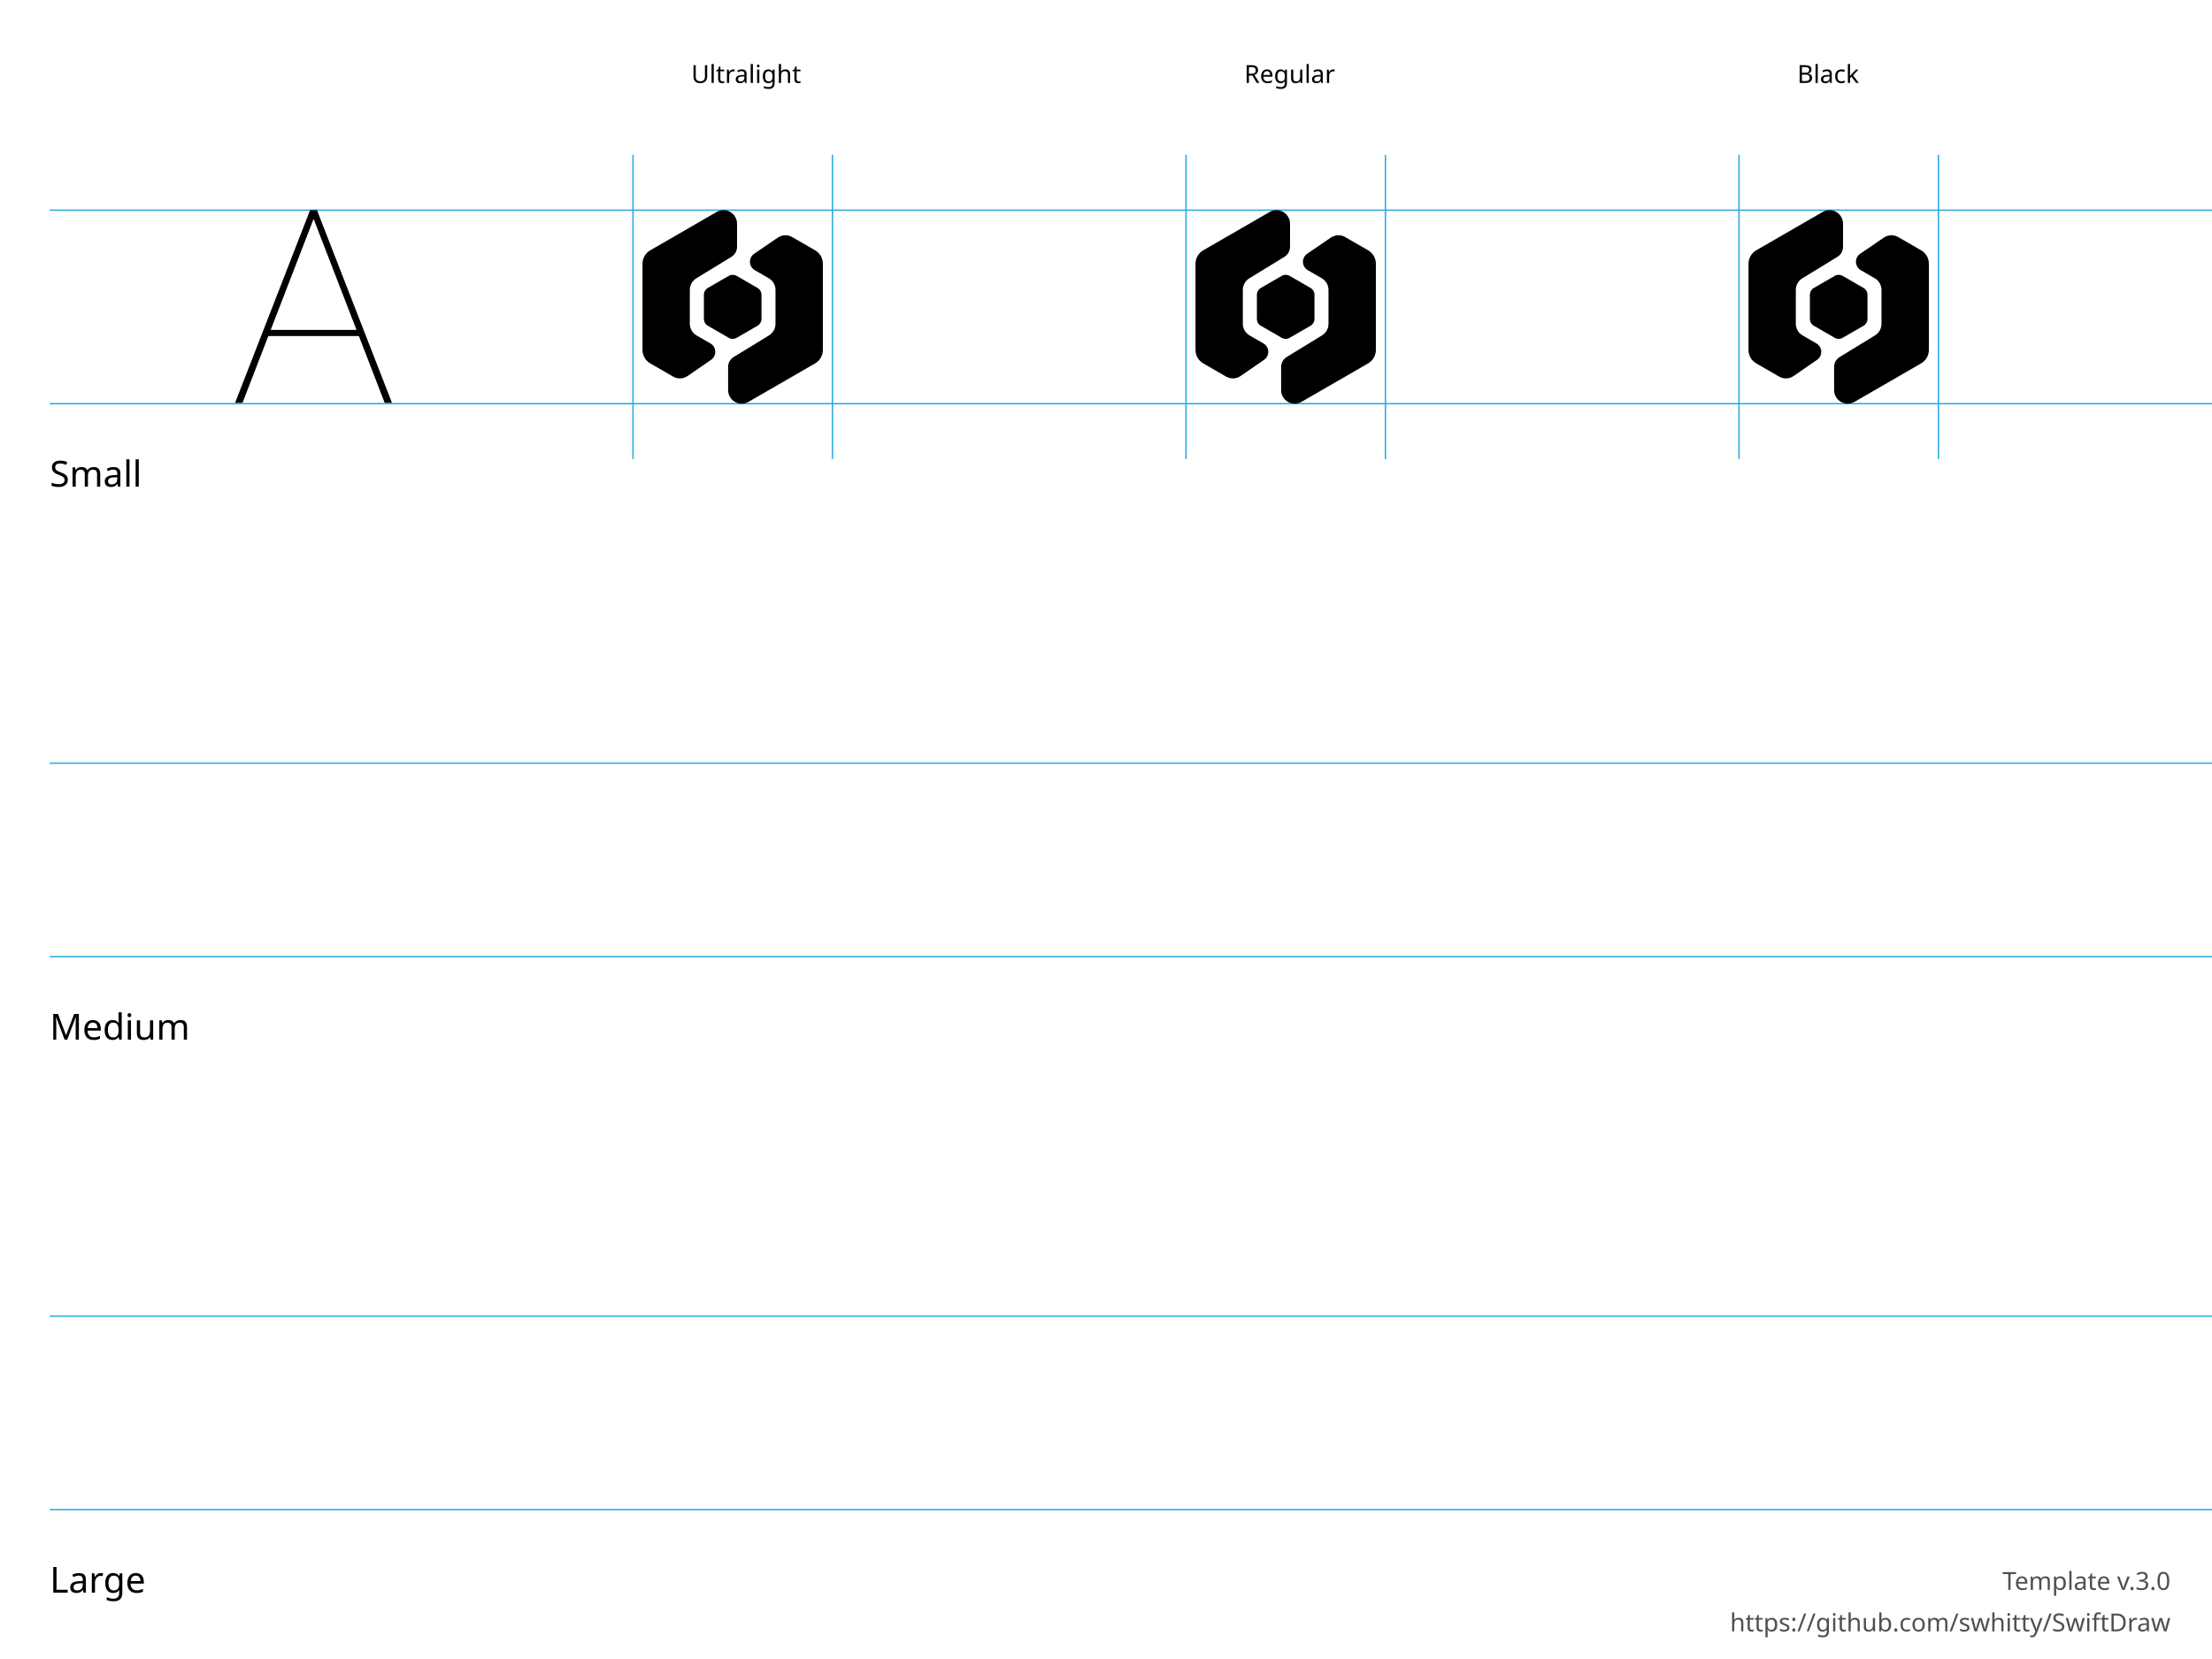
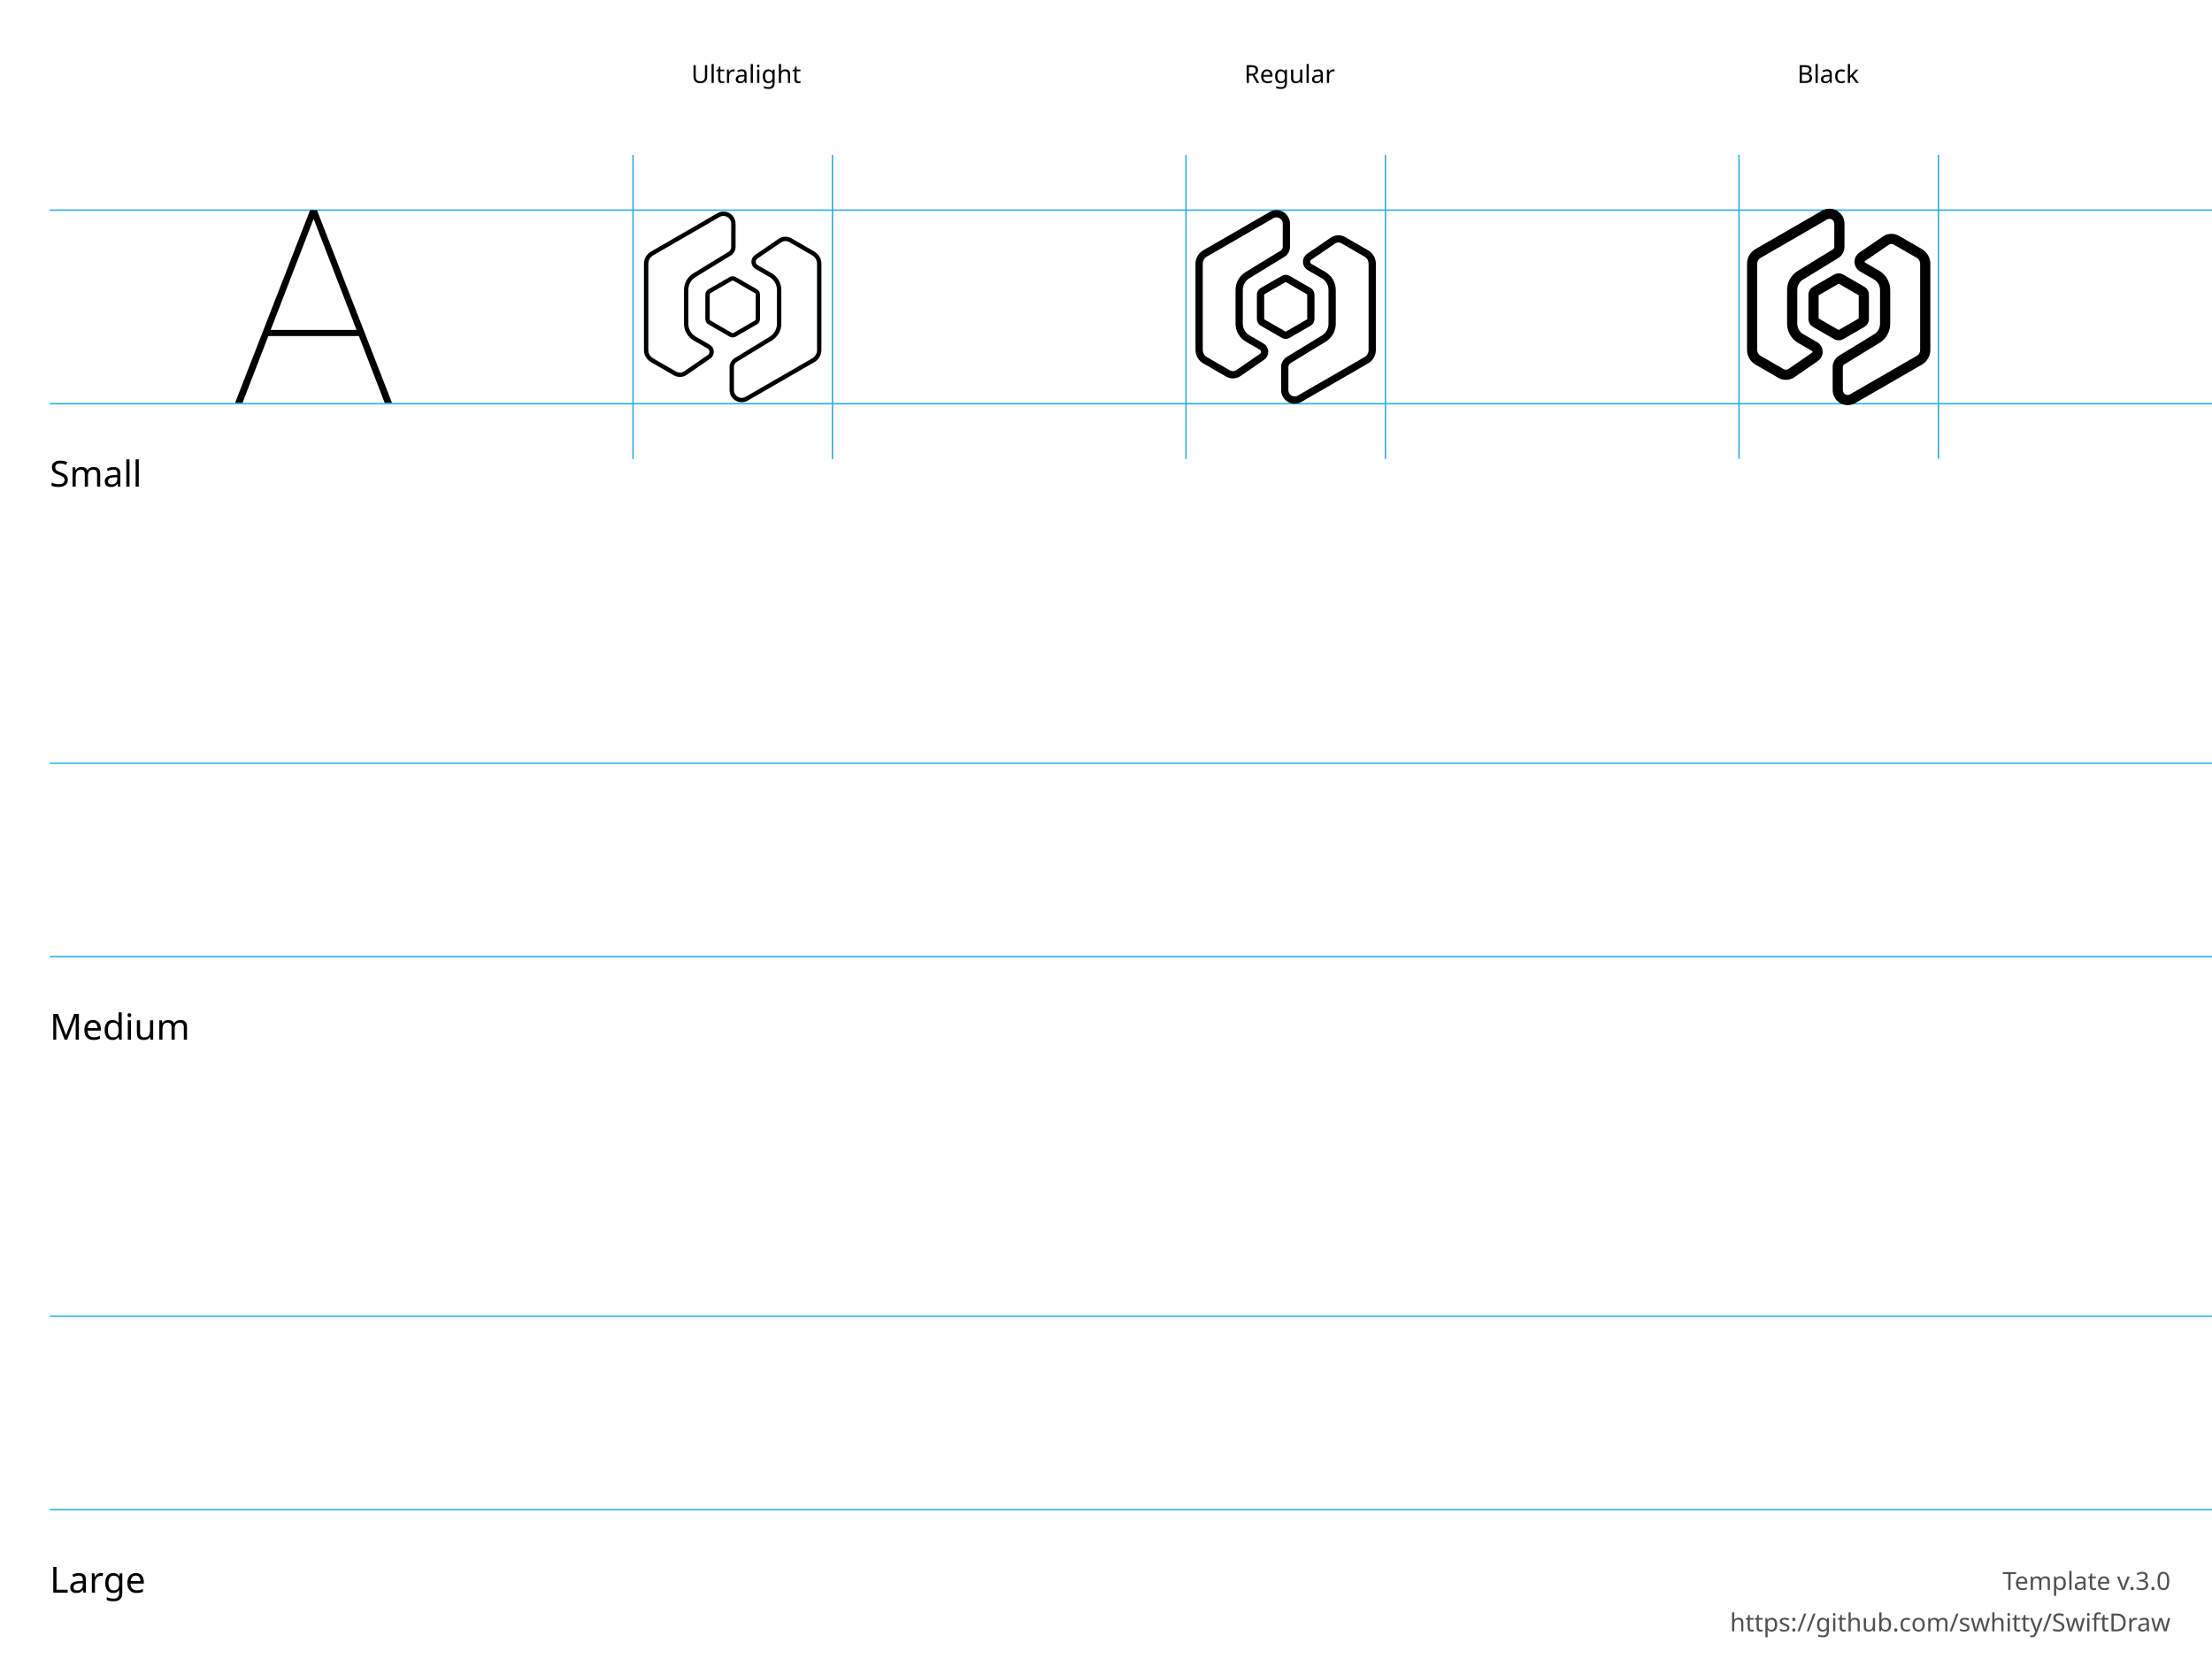
<svg xmlns="http://www.w3.org/2000/svg" height="600" width="800">
  <g id="Notes" font-family="LucidaGrande, 'Lucida Grande', sans-serif" font-size="13">
    <rect fill="white" height="600.0" width="800.0" x="0.0" y="0.0" />
    <g font-size="13">
      <text x="18.0" y="176.0">Small</text>
      <text x="18.0" y="376.0">Medium</text>
      <text x="18.0" y="576.0">Large</text>
    </g>
    <g font-size="9">
      <text x="250.0" y="30.0">Ultralight</text>
      <text x="450.0" y="30.0">Regular</text>
      <text x="650.0" y="30.0">Black</text>
      <text id="template-version" fill="#505050" text-anchor="end" x="785.0" y="575.0">Template v.3.0</text>
      <a href="https://github.com/swhitty/SwiftDraw">
        <text fill="#505050" text-anchor="end" x="785.0" y="590.0">https://github.com/swhitty/SwiftDraw</text>
      </a>
    </g>
  </g>
  <g id="Guides" stroke="rgb(39, 170, 225)" stroke-width="0.5">
    <path id="Capline-S" d="M18,76 l800,0" />
    <path id="H-reference" d="M85,145.755 L87.685,145.755 L113.369,79.287 L114.052,79.287 L114.052,76 L112.148,76 L85,145.755 Z M95.693,121.536 L130.996,121.536 L130.263,119.313 L96.474,119.313 L95.693,121.536 Z M139.15,145.755 L141.787,145.755 L114.638,76 L113.466,76 L113.466,79.287 L139.15,145.755 Z" stroke="none" transform="translate(0,0)" />
    <path id="Baseline-S" d="M18,146 l800,0" />
    <path id="left-margin-Ultralight-S" d="M228.937,56 l0,110" />
    <path id="right-margin-Ultralight-S" d="M301.063,56 l0,110" />
    <path id="left-margin-Regular-S" d="M428.937,56 l0,110" />
    <path id="right-margin-Regular-S" d="M501.063,56 l0,110" />
    <path id="left-margin-Black-S" d="M628.937,56 l0,110" />
    <path id="right-margin-Black-S" d="M701.063,56 l0,110" />
    <path id="Capline-M" d="M18,276 l800,0" />
    <path id="Baseline-M" d="M18,346 l800,0" />
    <path id="Capline-L" d="M18,476 l800,0" />
    <path id="Baseline-L" d="M18,546 l800,0" />
  </g>
  <g id="Symbols">
    <g id="Ultralight-S" transform="translate(0,0)">
-       <path fill-rule="evenodd" clip-rule="evenodd" d="M 280.467 104.873 C 280.467 103.118 279.531 101.496 278.011 100.619 L 272.981 97.714 C 271.936 97.111 271.274 96.014 271.229 94.809 C 271.183 93.604 271.76 92.459 272.755 91.779 L 281.293 85.945 C 282.853 84.879 284.885 84.802 286.521 85.746 L 294.795 90.524 C 296.532 91.527 297.602 93.38 297.602 95.386 V 126.566 C 297.602 128.571 296.532 130.425 294.795 131.428 L 270.701 145.338 C 269.181 146.216 267.309 146.216 265.789 145.338 C 264.269 144.461 263.333 142.839 263.333 141.084 V 132.707 C 263.333 131.241 264.096 129.88 265.347 129.115 L 278.117 121.309 C 279.577 120.417 280.467 118.829 280.467 117.118 V 104.873 Z" />
-       <path fill-rule="evenodd" clip-rule="evenodd" d="M 249.484 117.067 C 249.484 118.822 250.42 120.444 251.94 121.321 L 256.934 124.205 C 257.976 124.807 258.638 125.9 258.686 127.103 C 258.734 128.305 258.163 129.449 257.172 130.132 L 248.683 135.987 C 247.122 137.064 245.08 137.146 243.438 136.198 L 235.175 131.428 C 233.438 130.425 232.368 128.572 232.368 126.566 V 95.386 C 232.368 93.38 233.438 91.527 235.175 90.524 L 259.191 76.658 C 260.712 75.78 262.585 75.781 264.105 76.659 C 265.625 77.537 266.561 79.159 266.56 80.915 L 266.556 89.294 C 266.555 90.76 265.792 92.12 264.541 92.884 L 251.834 100.654 C 250.374 101.547 249.484 103.134 249.484 104.845 V 117.067 Z" />
-       <path fill-rule="evenodd" clip-rule="evenodd" d="M 263.582 99.762 C 264.45 99.26 265.52 99.26 266.389 99.762 C 268.38 100.911 272.004 103.004 273.995 104.153 C 274.864 104.655 275.399 105.581 275.399 106.584 V 115.367 C 275.399 116.37 274.864 117.297 273.995 117.798 C 272.004 118.948 268.38 121.04 266.389 122.19 C 265.52 122.691 264.45 122.691 263.582 122.19 C 261.59 121.04 257.966 118.948 255.975 117.798 C 255.107 117.297 254.572 116.37 254.572 115.367 V 106.584 C 254.572 105.581 255.107 104.655 255.975 104.153 C 257.966 103.004 261.59 100.911 263.582 99.762 Z" />
+       <g transform="translate(232.368 76) scale(0.087719)">
+         <path d="M566.206 125.756C579.222 116.862 596.183 116.218 609.837 124.101L704.164 178.561C719.325 187.314 728.664 203.49 728.664 220.996V576.45C728.664 593.683 719.614 609.626 704.87 618.47L704.164 618.886L429.493 777.467C417.006 784.677 401.667 784.79 389.09 777.805L388.493 777.467C375.808 770.143 367.993 756.608 367.993 741.96V646.464C367.993 634.969 373.975 624.302 383.783 618.307L529.358 529.325C550.458 516.427 563.329 493.477 563.329 468.746V329.154C563.329 304.185 550.215 281.082 528.852 268.269L527.829 267.667L470.479 234.555L469.789 234.142C462.973 229.909 458.601 222.658 458.04 214.654L457.996 213.852C457.681 205.533 461.526 197.621 468.219 192.727L468.875 192.263L566.206 125.756Z" fill="none" stroke="black" stroke-width="18" />
+         <path d="M313.282 20.493C325.971 13.168 341.604 13.169 354.291 20.498C366.978 27.828 374.789 41.369 374.782 56.021L374.733 151.544C374.727 163.03 368.748 173.688 358.947 179.682L214.078 268.258V268.259C192.982 281.159 180.115 304.106 180.115 328.834V468.166C180.115 493.135 193.227 516.238 214.592 529.051L215.615 529.653L272.551 562.524C279.977 566.812 284.687 574.605 285.03 583.173V583.174C285.375 591.74 281.304 599.885 274.245 604.755L177.468 671.509C164.437 680.497 147.396 681.18 133.688 673.266H133.687L39.5 618.886H39.499C24.339 610.132 15 593.956 15 576.45V220.996C15 203.764 24.05 187.82 38.794 178.977L39.5 178.561L313.282 20.493Z" fill="none" stroke="black" stroke-width="18" />
+         <path d="M363.332 283.872C368.591 280.836 375.072 280.835 380.332 283.872C403.032 296.977 444.346 320.83 467.046 333.937V333.938C472.306 336.974 475.546 342.586 475.546 348.659V448.788C475.546 454.862 472.306 460.473 467.046 463.51V463.511C455.696 470.064 439.692 479.303 423.689 488.543C407.686 497.782 391.682 507.021 380.332 513.574C375.072 516.611 368.591 516.612 363.332 513.575L319.975 488.543C303.971 479.303 287.967 470.063 276.616 463.51C271.357 460.473 268.117 454.86 268.117 448.788V348.659C268.117 342.776 271.158 337.325 276.13 334.229L276.617 333.937L363.332 283.872Z" fill="none" stroke="black" stroke-width="18" />
+       </g>
    </g>
    <g id="Regular-S" transform="translate(0,0)">
-       <path fill-rule="evenodd" clip-rule="evenodd" d="M 480.467 104.873 C 480.467 103.118 479.531 101.496 478.011 100.619 L 472.981 97.714 C 471.936 97.111 471.274 96.014 471.229 94.809 C 471.183 93.604 471.76 92.459 472.755 91.779 L 481.293 85.945 C 482.853 84.879 484.885 84.802 486.521 85.746 L 494.795 90.524 C 496.532 91.527 497.602 93.38 497.602 95.386 V 126.566 C 497.602 128.571 496.532 130.425 494.795 131.428 L 470.701 145.338 C 469.181 146.216 467.309 146.216 465.789 145.338 C 464.269 144.461 463.333 142.839 463.333 141.084 V 132.707 C 463.333 131.241 464.096 129.88 465.347 129.115 L 478.117 121.309 C 479.577 120.417 480.467 118.829 480.467 117.118 V 104.873 Z" />
-       <path fill-rule="evenodd" clip-rule="evenodd" d="M 449.484 117.067 C 449.484 118.822 450.42 120.444 451.94 121.321 L 456.934 124.205 C 457.976 124.807 458.638 125.9 458.686 127.103 C 458.734 128.305 458.163 129.449 457.172 130.132 L 448.683 135.987 C 447.122 137.064 445.08 137.146 443.438 136.198 L 435.175 131.428 C 433.438 130.425 432.368 128.572 432.368 126.566 V 95.386 C 432.368 93.38 433.438 91.527 435.175 90.524 L 459.191 76.658 C 460.712 75.78 462.585 75.781 464.105 76.659 C 465.625 77.537 466.561 79.159 466.56 80.915 L 466.556 89.294 C 466.555 90.76 465.792 92.12 464.541 92.884 L 451.834 100.654 C 450.374 101.547 449.484 103.134 449.484 104.845 V 117.067 Z" />
-       <path fill-rule="evenodd" clip-rule="evenodd" d="M 463.582 99.762 C 464.45 99.26 465.52 99.26 466.389 99.762 C 468.38 100.911 472.004 103.004 473.995 104.153 C 474.864 104.655 475.399 105.581 475.399 106.584 V 115.367 C 475.399 116.37 474.864 117.297 473.995 117.798 C 472.004 118.948 468.38 121.04 466.389 122.19 C 465.52 122.691 464.45 122.691 463.582 122.19 C 461.59 121.04 457.966 118.948 455.975 117.798 C 455.107 117.297 454.572 116.37 454.572 115.367 V 106.584 C 454.572 105.581 455.107 104.655 455.975 104.153 C 457.966 103.004 461.59 100.911 463.582 99.762 Z" />
+       <g transform="translate(432.368 76) scale(0.087719)">
+         <path d="M566.206 125.756C579.222 116.862 596.183 116.218 609.837 124.101L704.164 178.561C719.325 187.314 728.664 203.49 728.664 220.996V576.45C728.664 593.683 719.614 609.626 704.87 618.47L704.164 618.886L429.493 777.467C417.006 784.677 401.667 784.79 389.09 777.805L388.493 777.467C375.808 770.143 367.993 756.608 367.993 741.96V646.464C367.993 634.969 373.975 624.302 383.783 618.307L529.358 529.325C550.458 516.427 563.329 493.477 563.329 468.746V329.154C563.329 304.185 550.215 281.082 528.852 268.269L527.829 267.667L470.479 234.555L469.789 234.142C462.973 229.909 458.601 222.658 458.04 214.654L457.996 213.852C457.681 205.533 461.526 197.621 468.219 192.727L468.875 192.263L566.206 125.756Z" fill="none" stroke="black" stroke-width="30" />
+         <path d="M313.282 20.493C325.971 13.168 341.604 13.169 354.291 20.498C366.978 27.828 374.789 41.369 374.782 56.021L374.733 151.544C374.727 163.03 368.748 173.688 358.947 179.682L214.078 268.258V268.259C192.982 281.159 180.115 304.106 180.115 328.834V468.166C180.115 493.135 193.227 516.238 214.592 529.051L215.615 529.653L272.551 562.524C279.977 566.812 284.687 574.605 285.03 583.173V583.174C285.375 591.74 281.304 599.885 274.245 604.755L177.468 671.509C164.437 680.497 147.396 681.18 133.688 673.266H133.687L39.5 618.886H39.499C24.339 610.132 15 593.956 15 576.45V220.996C15 203.764 24.05 187.82 38.794 178.977L39.5 178.561L313.282 20.493Z" fill="none" stroke="black" stroke-width="30" />
+         <path d="M363.332 283.872C368.591 280.836 375.072 280.835 380.332 283.872C403.032 296.977 444.346 320.83 467.046 333.937V333.938C472.306 336.974 475.546 342.586 475.546 348.659V448.788C475.546 454.862 472.306 460.473 467.046 463.51V463.511C455.696 470.064 439.692 479.303 423.689 488.543C407.686 497.782 391.682 507.021 380.332 513.574C375.072 516.611 368.591 516.612 363.332 513.575L319.975 488.543C303.971 479.303 287.967 470.063 276.616 463.51C271.357 460.473 268.117 454.86 268.117 448.788V348.659C268.117 342.776 271.158 337.325 276.13 334.229L276.617 333.937L363.332 283.872Z" fill="none" stroke="black" stroke-width="30" />
+       </g>
    </g>
    <g id="Black-S" transform="translate(0,0)">
-       <path fill-rule="evenodd" clip-rule="evenodd" d="M 680.467 104.873 C 680.467 103.118 679.531 101.496 678.011 100.619 L 672.981 97.714 C 671.936 97.111 671.274 96.014 671.229 94.809 C 671.183 93.604 671.76 92.459 672.755 91.779 L 681.293 85.945 C 682.853 84.879 684.885 84.802 686.521 85.746 L 694.795 90.524 C 696.532 91.527 697.602 93.38 697.602 95.386 V 126.566 C 697.602 128.571 696.532 130.425 694.795 131.428 L 670.701 145.338 C 669.181 146.216 667.309 146.216 665.789 145.338 C 664.269 144.461 663.333 142.839 663.333 141.084 V 132.707 C 663.333 131.241 664.096 129.88 665.347 129.115 L 678.117 121.309 C 679.577 120.417 680.467 118.829 680.467 117.118 V 104.873 Z" />
-       <path fill-rule="evenodd" clip-rule="evenodd" d="M 649.484 117.067 C 649.484 118.822 650.42 120.444 651.94 121.321 L 656.934 124.205 C 657.976 124.807 658.638 125.9 658.686 127.103 C 658.734 128.305 658.163 129.449 657.172 130.132 L 648.683 135.987 C 647.122 137.064 645.08 137.146 643.438 136.198 L 635.175 131.428 C 633.438 130.425 632.368 128.572 632.368 126.566 V 95.386 C 632.368 93.38 633.438 91.527 635.175 90.524 L 659.191 76.658 C 660.712 75.78 662.585 75.781 664.105 76.659 C 665.625 77.537 666.561 79.159 666.56 80.915 L 666.556 89.294 C 666.555 90.76 665.792 92.12 664.541 92.884 L 651.834 100.654 C 650.374 101.547 649.484 103.134 649.484 104.845 V 117.067 Z" />
-       <path fill-rule="evenodd" clip-rule="evenodd" d="M 663.582 99.762 C 664.45 99.26 665.52 99.26 666.389 99.762 C 668.38 100.911 672.004 103.004 673.995 104.153 C 674.864 104.655 675.399 105.581 675.399 106.584 V 115.367 C 675.399 116.37 674.864 117.297 673.995 117.798 C 672.004 118.948 668.38 121.04 666.389 122.19 C 665.52 122.691 664.45 122.691 663.582 122.19 C 661.59 121.04 657.966 118.948 655.975 117.798 C 655.107 117.297 654.572 116.37 654.572 115.367 V 106.584 C 654.572 105.581 655.107 104.655 655.975 104.153 C 657.966 103.004 661.59 100.911 663.582 99.762 Z" />
+       <g transform="translate(632.368 76) scale(0.087719)">
+         <path d="M566.206 125.756C579.222 116.862 596.183 116.218 609.837 124.101L704.164 178.561C719.325 187.314 728.664 203.49 728.664 220.996V576.45C728.664 593.683 719.614 609.626 704.87 618.47L704.164 618.886L429.493 777.467C417.006 784.677 401.667 784.79 389.09 777.805L388.493 777.467C375.808 770.143 367.993 756.608 367.993 741.96V646.464C367.993 634.969 373.975 624.302 383.783 618.307L529.358 529.325C550.458 516.427 563.329 493.477 563.329 468.746V329.154C563.329 304.185 550.215 281.082 528.852 268.269L527.829 267.667L470.479 234.555L469.789 234.142C462.973 229.909 458.601 222.658 458.04 214.654L457.996 213.852C457.681 205.533 461.526 197.621 468.219 192.727L468.875 192.263L566.206 125.756Z" fill="none" stroke="black" stroke-width="42" />
+         <path d="M313.282 20.493C325.971 13.168 341.604 13.169 354.291 20.498C366.978 27.828 374.789 41.369 374.782 56.021L374.733 151.544C374.727 163.03 368.748 173.688 358.947 179.682L214.078 268.258V268.259C192.982 281.159 180.115 304.106 180.115 328.834V468.166C180.115 493.135 193.227 516.238 214.592 529.051L215.615 529.653L272.551 562.524C279.977 566.812 284.687 574.605 285.03 583.173V583.174C285.375 591.74 281.304 599.885 274.245 604.755L177.468 671.509C164.437 680.497 147.396 681.18 133.688 673.266H133.687L39.5 618.886H39.499C24.339 610.132 15 593.956 15 576.45V220.996C15 203.764 24.05 187.82 38.794 178.977L39.5 178.561L313.282 20.493Z" fill="none" stroke="black" stroke-width="42" />
+         <path d="M363.332 283.872C368.591 280.836 375.072 280.835 380.332 283.872C403.032 296.977 444.346 320.83 467.046 333.937V333.938C472.306 336.974 475.546 342.586 475.546 348.659V448.788C475.546 454.862 472.306 460.473 467.046 463.51V463.511C455.696 470.064 439.692 479.303 423.689 488.543C407.686 497.782 391.682 507.021 380.332 513.574C375.072 516.611 368.591 516.612 363.332 513.575L319.975 488.543C303.971 479.303 287.967 470.063 276.616 463.51C271.357 460.473 268.117 454.86 268.117 448.788V348.659C268.117 342.776 271.158 337.325 276.13 334.229L276.617 333.937L363.332 283.872Z" fill="none" stroke="black" stroke-width="42" />
+       </g>
    </g>
  </g>
</svg>
